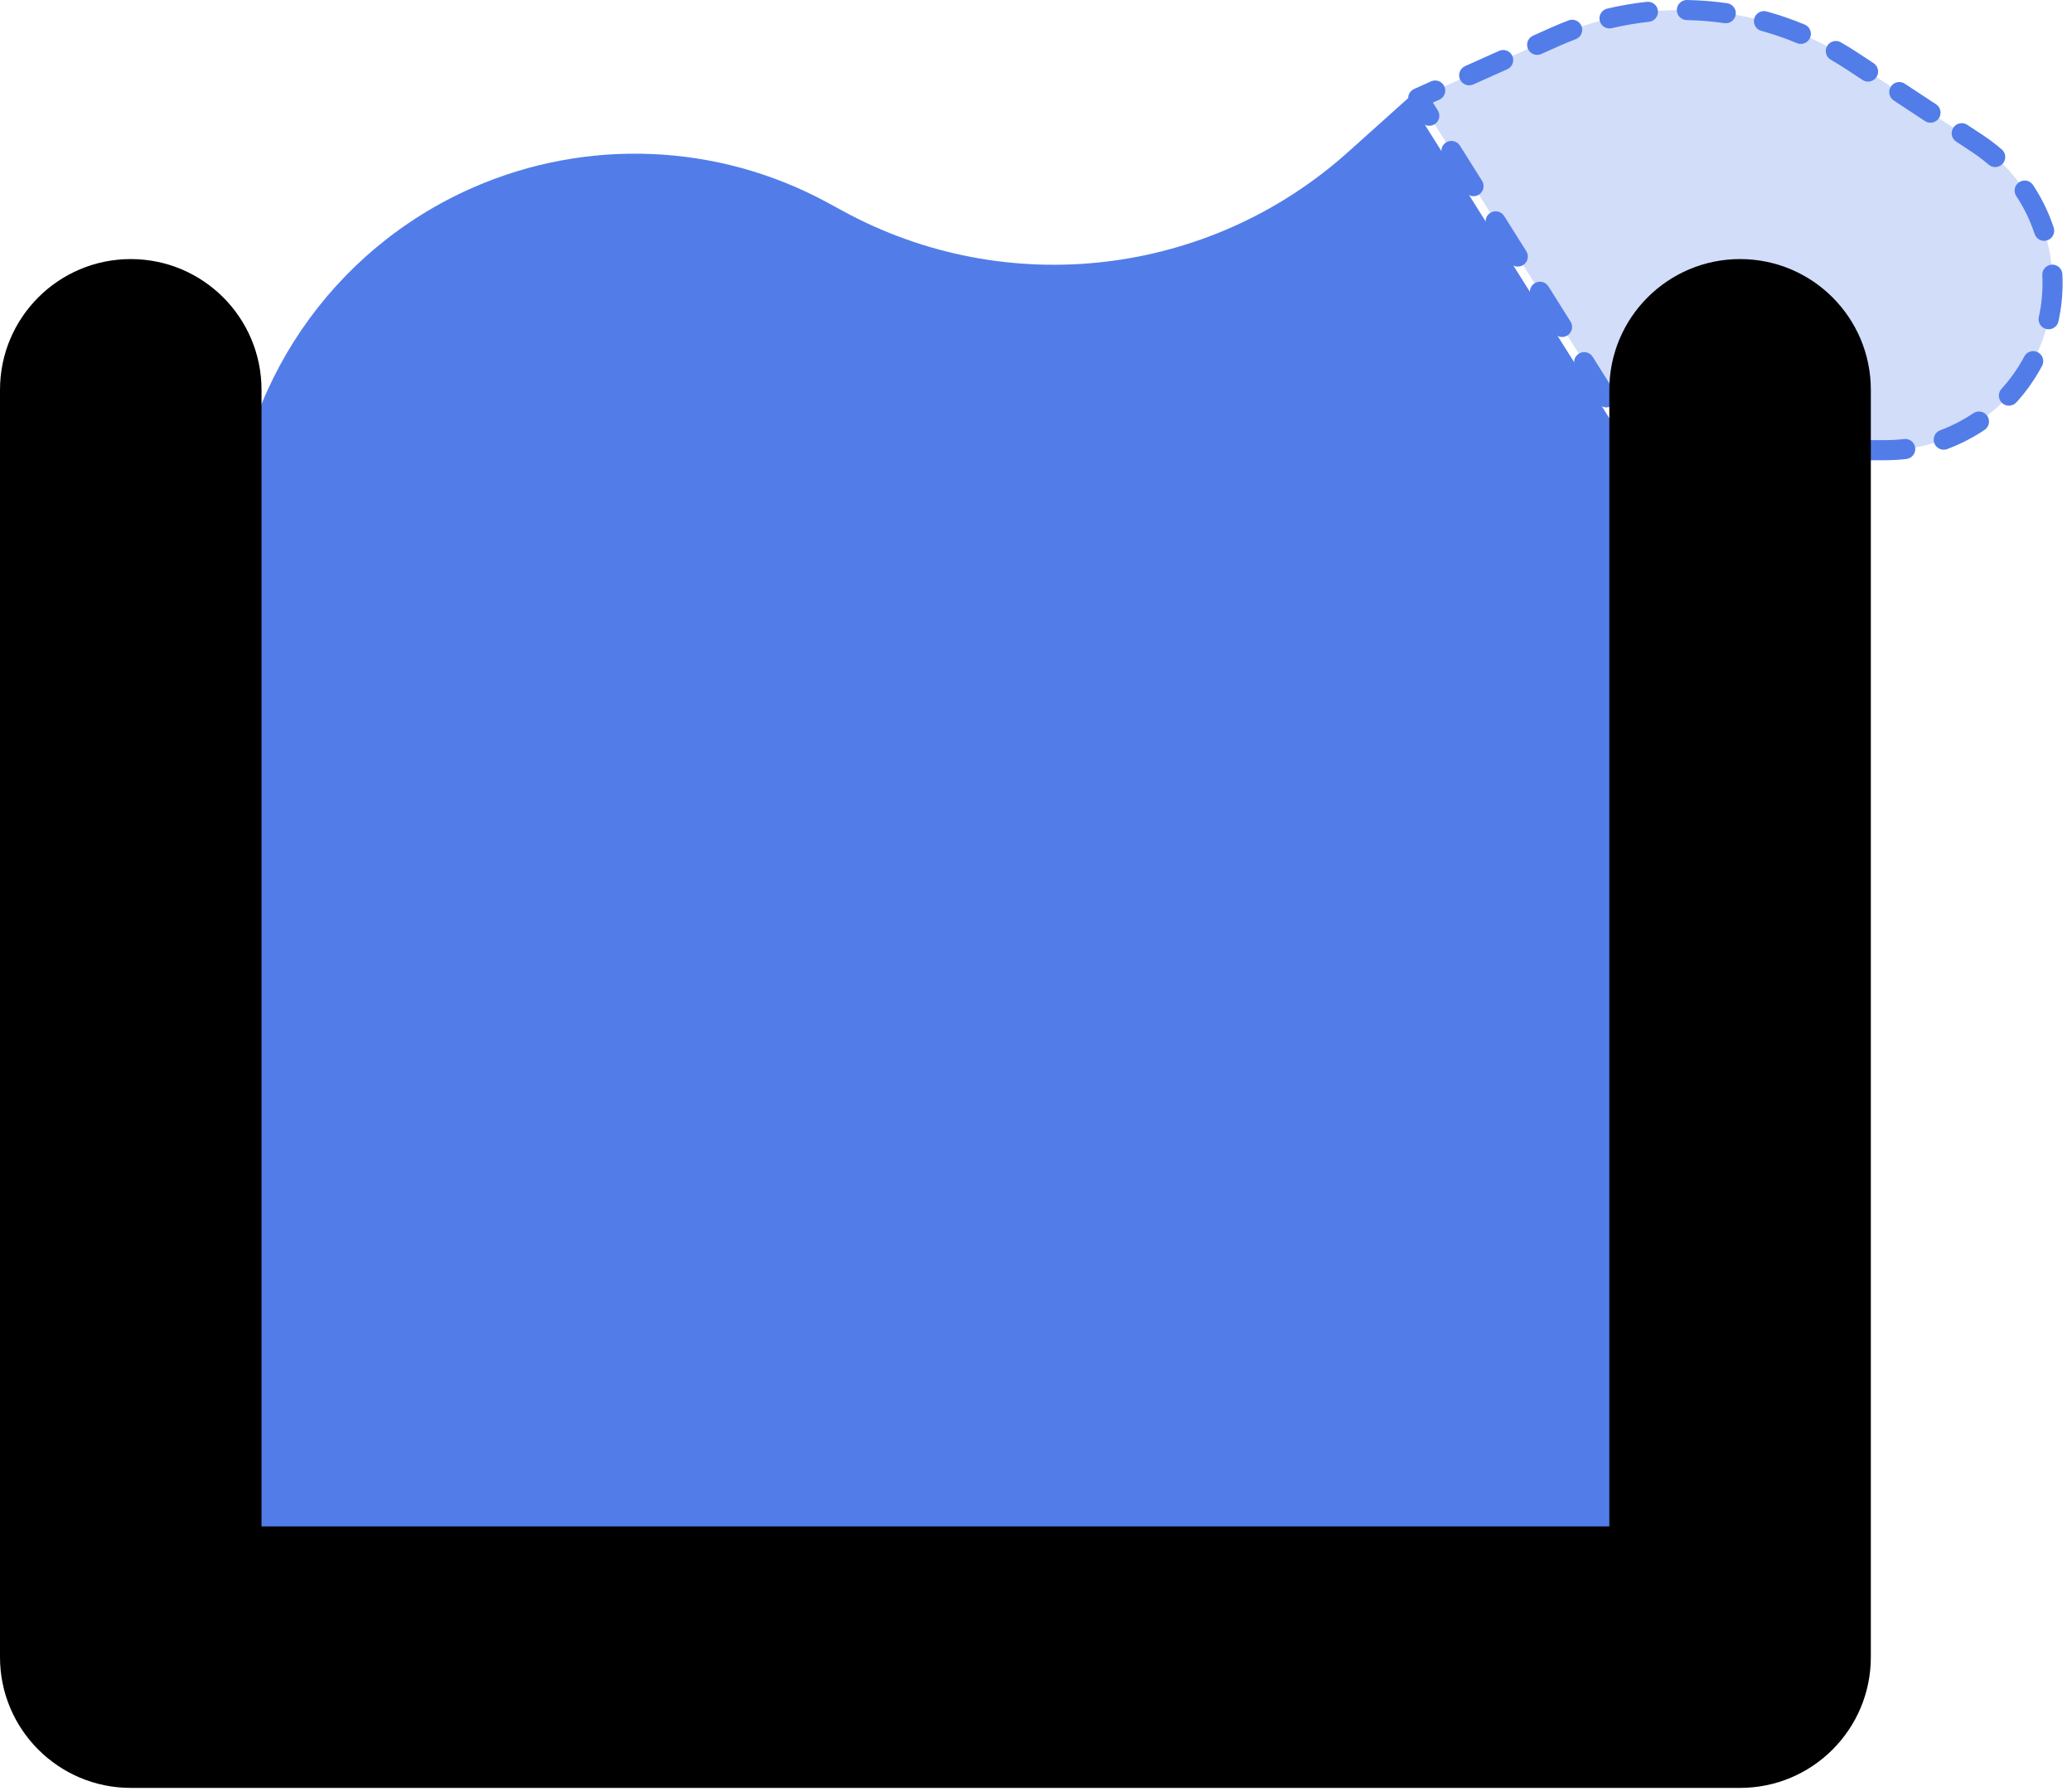
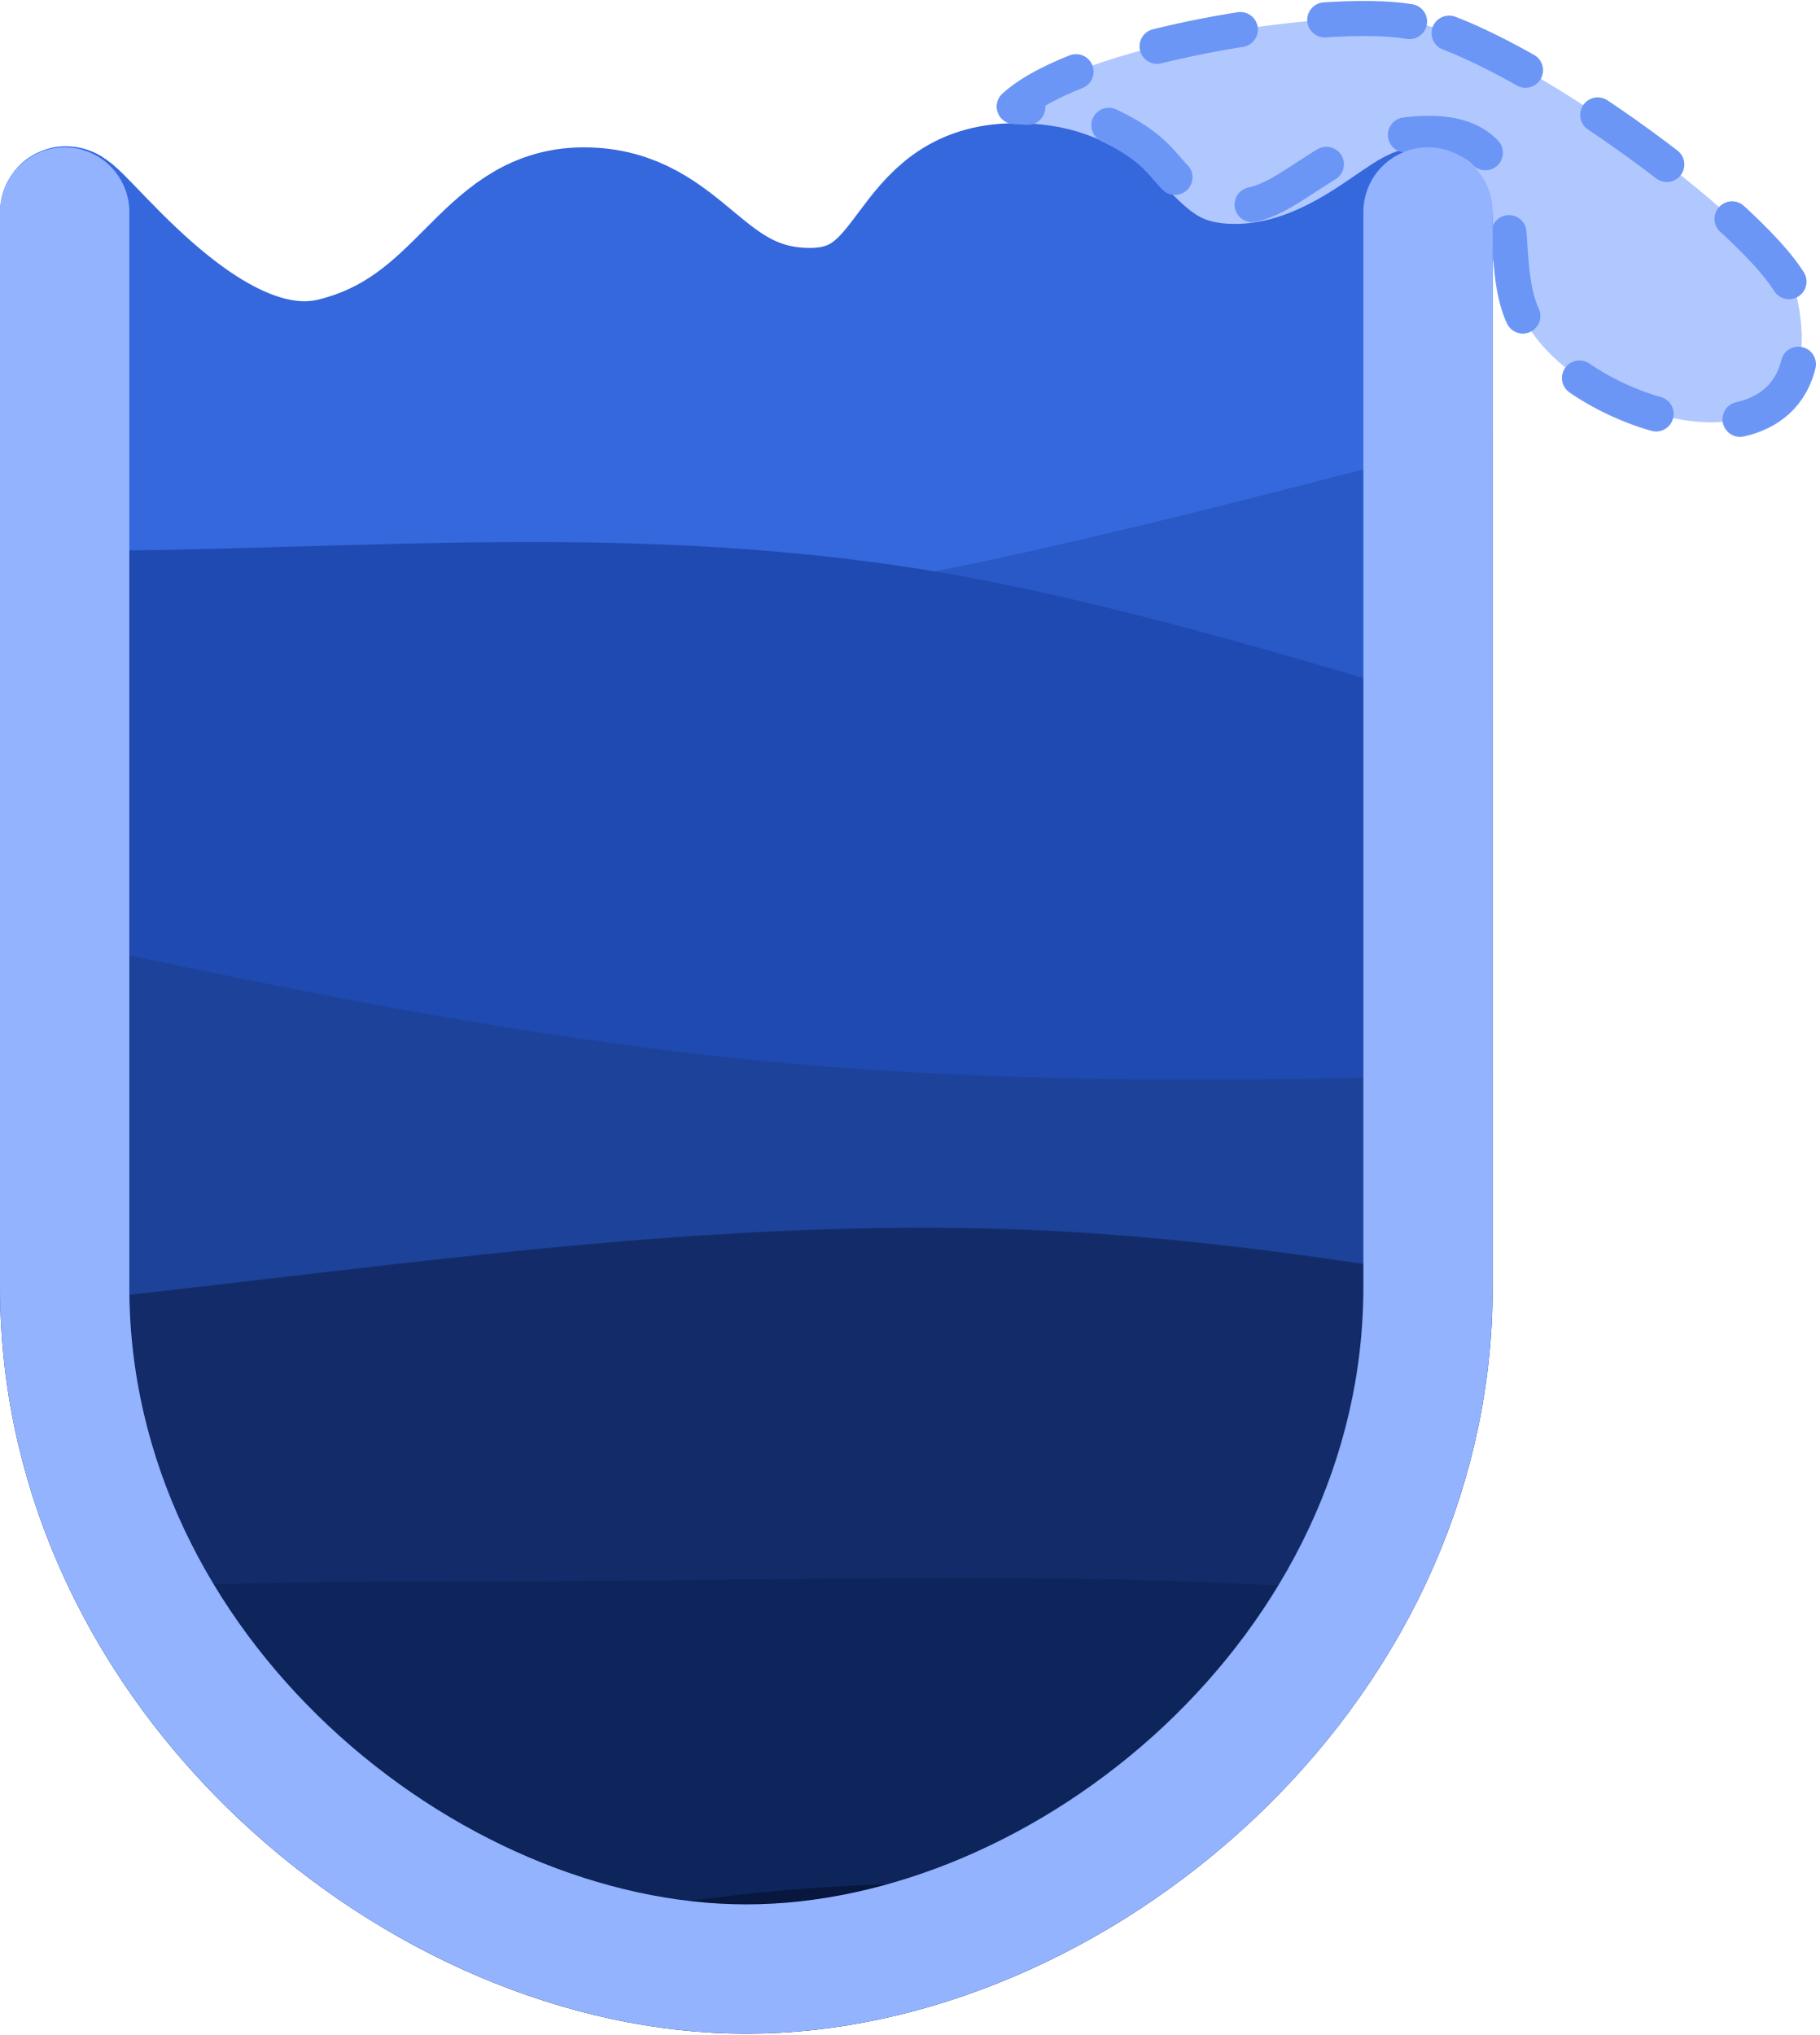
- <svg xmlns="http://www.w3.org/2000/svg" width="103" height="89" viewBox="0 0 103 89" fill="none">
-   <path d="M98.294 7.133L92.087 3.046C87.673 0.139 82.08 -0.312 77.257 1.85L70.5 4.879L81.5 22.379H93.725C96.408 22.379 98.925 21.083 100.485 18.9C103.223 15.066 102.229 9.725 98.294 7.133Z" fill="#527DE9" fill-opacity="0.26" />
-   <path d="M80.684 21.081C80.917 20.934 81.226 21.005 81.373 21.238L81.775 21.879H82.519C82.795 21.879 83.019 22.103 83.019 22.379C83.019 22.655 82.795 22.879 82.519 22.879H81.5C81.328 22.879 81.169 22.79 81.077 22.645L80.526 21.77C80.38 21.536 80.45 21.228 80.684 21.081ZM86.594 21.879L86.694 21.889C86.922 21.935 87.094 22.137 87.094 22.379C87.094 22.621 86.922 22.823 86.694 22.869L86.594 22.879H84.557C84.281 22.879 84.057 22.655 84.057 22.379C84.057 22.103 84.281 21.879 84.557 21.879H86.594ZM90.669 21.879L90.769 21.889C90.997 21.935 91.169 22.137 91.169 22.379C91.169 22.621 90.997 22.823 90.769 22.869L90.669 22.879H88.631C88.355 22.879 88.131 22.655 88.131 22.379C88.131 22.103 88.355 21.879 88.631 21.879H90.669ZM94.752 21.822C94.983 21.842 95.177 22.021 95.206 22.261C95.239 22.535 95.043 22.784 94.769 22.817C94.424 22.858 94.076 22.879 93.725 22.879H92.706C92.43 22.879 92.206 22.655 92.206 22.379C92.206 22.103 92.43 21.879 92.706 21.879H93.725C94.036 21.879 94.345 21.861 94.65 21.824L94.752 21.822ZM98.095 20.541C98.323 20.387 98.635 20.447 98.789 20.676C98.944 20.905 98.884 21.216 98.655 21.37L98.436 21.513C97.92 21.839 97.371 22.112 96.798 22.325C96.539 22.421 96.252 22.29 96.155 22.031C96.059 21.773 96.19 21.484 96.449 21.388C97.029 21.172 97.582 20.887 98.095 20.541ZM78.484 17.581C78.689 17.453 78.951 17.49 79.111 17.658L79.173 17.738L80.273 19.488C80.42 19.722 80.35 20.03 80.116 20.177C79.882 20.324 79.574 20.253 79.427 20.02L78.327 18.27L78.281 18.18C78.199 17.962 78.28 17.71 78.484 17.581ZM100.234 20.004C100.048 20.208 99.732 20.223 99.528 20.037C99.324 19.851 99.309 19.535 99.495 19.331L100.234 20.004ZM100.629 17.719C100.758 17.475 101.061 17.383 101.305 17.512C101.549 17.641 101.642 17.944 101.513 18.188L101.371 18.443C101.225 18.698 101.066 18.947 100.892 19.191C100.688 19.476 100.468 19.748 100.234 20.004L99.865 19.667L99.495 19.331C99.702 19.104 99.897 18.863 100.078 18.61C100.284 18.321 100.468 18.023 100.629 17.719ZM76.284 14.081C76.489 13.953 76.75 13.99 76.911 14.158L76.974 14.238L78.073 15.988L78.118 16.078C78.2 16.296 78.121 16.548 77.916 16.677C77.682 16.824 77.374 16.753 77.227 16.52L76.127 14.77L76.082 14.68C76 14.462 76.079 14.21 76.284 14.081ZM102.326 15.978C102.266 16.247 102 16.417 101.73 16.358C101.461 16.298 101.29 16.031 101.35 15.762L102.326 15.978ZM101.997 13.156C102.238 13.144 102.449 13.305 102.507 13.53L102.521 13.631L102.532 13.924C102.544 14.609 102.476 15.299 102.326 15.978L101.838 15.869L101.35 15.762C101.483 15.161 101.543 14.549 101.532 13.941L101.523 13.682L101.528 13.58C101.563 13.35 101.756 13.169 101.997 13.156ZM74.084 10.581C74.289 10.453 74.55 10.49 74.711 10.658L74.773 10.738L75.873 12.488L75.918 12.578C76 12.796 75.921 13.048 75.716 13.177C75.482 13.324 75.173 13.253 75.026 13.02L73.927 11.27L73.882 11.18C73.8 10.962 73.879 10.71 74.084 10.581ZM101.063 9.197C101.448 9.776 101.759 10.396 101.994 11.039L102.091 11.316L102.112 11.415C102.139 11.646 102.001 11.872 101.771 11.947C101.542 12.023 101.297 11.923 101.182 11.721L101.141 11.629L101.056 11.383C100.847 10.812 100.571 10.263 100.23 9.75L100.647 9.474L101.063 9.197ZM71.884 7.081C72.118 6.934 72.426 7.005 72.573 7.238L73.673 8.988C73.82 9.222 73.749 9.53 73.516 9.677C73.311 9.805 73.049 9.768 72.889 9.6L72.827 9.52L71.727 7.77C71.58 7.536 71.65 7.228 71.884 7.081ZM100.371 9.058C100.601 8.905 100.911 8.968 101.063 9.197L100.23 9.75C100.078 9.52 100.141 9.21 100.371 9.058ZM97.101 6.348C97.234 6.146 97.487 6.072 97.703 6.158L97.793 6.205L98.569 6.716C98.819 6.88 99.058 7.056 99.285 7.24L99.509 7.429L99.579 7.502C99.721 7.687 99.717 7.951 99.559 8.134C99.4 8.316 99.139 8.356 98.936 8.242L98.853 8.184L98.655 8.017C98.453 7.853 98.241 7.697 98.019 7.551L97.243 7.04L97.164 6.977C96.999 6.812 96.968 6.55 97.101 6.348ZM71.14 4.044C71.392 3.931 71.688 4.044 71.801 4.296C71.914 4.548 71.801 4.843 71.549 4.956L71.228 5.099L71.474 5.488C71.62 5.722 71.55 6.03 71.316 6.177C71.083 6.324 70.774 6.253 70.627 6.02L70.077 5.145C70 5.022 69.98 4.873 70.022 4.734C70.064 4.596 70.164 4.482 70.296 4.423L71.14 4.044ZM93.997 4.304C94.13 4.102 94.384 4.028 94.6 4.114L94.689 4.161L96.241 5.183C96.472 5.335 96.536 5.645 96.384 5.876C96.232 6.106 95.922 6.17 95.691 6.019L94.14 4.996L94.061 4.933C93.896 4.768 93.864 4.506 93.997 4.304ZM73.238 4.199C72.986 4.312 72.69 4.199 72.577 3.947C72.465 3.696 72.578 3.4 72.829 3.287L73.238 4.199ZM74.519 2.529C74.77 2.416 75.067 2.529 75.18 2.781C75.293 3.033 75.18 3.33 74.928 3.442L73.238 4.199L73.034 3.743L72.829 3.287L74.519 2.529ZM93.138 3.14C93.368 3.292 93.432 3.602 93.28 3.832C93.128 4.062 92.818 4.126 92.588 3.975L93.138 3.14ZM91.509 2.104C91.797 2.269 92.082 2.444 92.361 2.628L93.138 3.14L92.862 3.557L92.588 3.975L91.811 3.464C91.549 3.291 91.282 3.127 91.012 2.972L91.261 2.538L91.509 2.104ZM90.826 2.29C90.963 2.05 91.269 1.967 91.509 2.104L91.012 2.972C90.772 2.835 90.689 2.53 90.826 2.29ZM77.978 1.013C78.237 0.916 78.525 1.047 78.622 1.306C78.719 1.564 78.588 1.852 78.33 1.949C78.038 2.059 77.749 2.178 77.462 2.307L76.617 2.685L76.52 2.717C76.294 2.767 76.055 2.653 75.956 2.433C75.843 2.181 75.956 1.885 76.208 1.773L77.053 1.394C77.359 1.257 77.667 1.13 77.978 1.013ZM87.819 0.569C88.301 0.702 88.777 0.857 89.246 1.035L89.713 1.221L89.802 1.269C89.994 1.399 90.075 1.651 89.982 1.874C89.89 2.097 89.654 2.218 89.426 2.174L89.328 2.145L88.891 1.97C88.598 1.859 88.302 1.757 88.004 1.665L87.555 1.533L87.46 1.497C87.253 1.392 87.141 1.152 87.205 0.919C87.278 0.653 87.553 0.496 87.819 0.569ZM81.866 0.09C82.141 0.061 82.387 0.259 82.417 0.533C82.446 0.808 82.248 1.054 81.974 1.084C81.354 1.151 80.735 1.256 80.124 1.401C79.856 1.465 79.586 1.3 79.522 1.031C79.459 0.763 79.625 0.493 79.894 0.429C80.546 0.274 81.205 0.161 81.866 0.09ZM84.366 0.017C84.866 0.041 85.365 0.089 85.86 0.16C86.134 0.2 86.323 0.453 86.284 0.727C86.25 0.966 86.051 1.141 85.819 1.154L85.718 1.15L85.252 1.091C84.941 1.056 84.629 1.03 84.316 1.015L83.848 0.999L83.747 0.987C83.52 0.937 83.352 0.732 83.356 0.49C83.362 0.214 83.589 -0.005 83.865 8.00818e-05L84.366 0.017Z" fill="#527DE9" />
-   <path d="M41.929 10.504L41.139 10.074C35.689 7.112 29.176 6.838 23.497 9.331C16.465 12.419 11.813 19.251 11.517 26.926L9.5 79.379H81V22.379L70 4.879L67 7.569C60.105 13.751 50.066 14.926 41.929 10.504Z" fill="#527DE9" />
-   <path d="M0 19.379C0 15.789 2.91 12.879 6.5 12.879C10.09 12.879 13 15.789 13 19.379V75.879H80V19.379C80 15.789 82.91 12.879 86.5 12.879C90.09 12.879 93 15.789 93 19.379V82.379C93 85.969 90.09 88.879 86.5 88.879H6.5C2.91 88.879 0 85.969 0 82.379V19.379Z" fill="black" />
+ <svg xmlns="http://www.w3.org/2000/svg" width="985" height="1101" viewBox="0 0 985 1101" fill="none">
+   <path d="M763 11.676C715.8 3.676 584 34.176 548.5 66.676C585 69.176 562.5 68.176 598 85.676C633.5 103.176 624.5 116.676 658.5 126.676C692.5 136.676 757 77.176 781 81.676C805 86.176 795.928 132.826 820 162.676C857.5 209.176 994.64 269.327 973 162.676C966 128.176 822 21.676 763 11.676Z" fill="#B0C8FF" />
+   <mask id="mask0_27_103" style="mask-type:alpha" maskUnits="userSpaceOnUse" x="0" y="66" width="808" height="1035">
+     <path d="M35 696.746L35 115.176C35 102.176 109 213.676 180.5 196.176C252 178.676 261.5 114.746 316 114.746C370.5 114.746 379 169.176 438.5 169.176C498 169.176 487.5 101.676 550 101.676C612.5 101.676 605 156.176 668.5 156.176C732 156.176 773 98.176 773 118.676L773 696.746C773 906.246 578.5 1065.75 404 1065.75C229.5 1065.75 35 906.246 35 696.746Z" fill="#D9D9D9" stroke="black" stroke-width="70" stroke-linecap="round" />
+   </mask>
+   <g mask="url(#mask0_27_103)">
+     <path d="M-2203.49 -526.757C-2082.21 -515.843 -1723.62 -468.672 -1475.84 -461.277C-1228.05 -453.882 -969.782 -475.351 -716.756 -482.387C-463.73 -489.424 -229.38 -489.454 42.323 -503.498C314.026 -517.542 655.197 -545.184 913.462 -566.653C1171.73 -588.121 1478.84 -621.368 1591.91 -632.311L2273.05 1183.13L-1088.72 2444.44L-2203.49 -526.757Z" fill="url(#paint0_linear_27_103)" />
+     <path d="M-2234.26 -608.767C-2142.01 -618.439 -1897.39 -647.873 -1680.78 -666.8C-1464.17 -685.728 -1145.98 -717.835 -934.614 -722.33C-723.245 -726.826 -605.258 -696.284 -412.566 -693.773C-219.874 -691.261 -8.505 -695.756 221.541 -707.259C451.586 -718.761 742.899 -765.718 967.706 -762.788C1192.51 -759.859 1469.94 -701.868 1570.38 -689.683L2273.05 1183.14L-1088.72 2444.44L-2234.26 -608.767Z" fill="#5E8EFF" />
+     <path d="M-2111.27 -340.971C-1991.89 -335.109 -1593.44 -295.252 -1394.99 -305.803C-1196.55 -316.354 -1105.61 -386.302 -920.605 -404.278C-735.599 -422.253 -523.717 -425.38 -284.958 -413.657C-46.198 -401.935 300.068 -330.816 511.951 -333.943C723.833 -337.069 787.893 -421.866 986.337 -432.417C1184.78 -442.968 1583.24 -403.111 1702.62 -397.249L2273.05 1123.13L-1088.72 2384.44L-2111.27 -340.971Z" fill="#4C81FF" />
+     <path d="M-2142.04 -272.981C-2049.28 -281.285 -1784.44 -313.62 -1585.48 -322.802C-1386.52 -331.985 -1160.69 -326.318 -948.293 -328.076C-735.897 -329.834 -550.378 -346.441 -311.105 -333.349C-71.833 -320.258 248.071 -262.62 487.344 -249.528C726.616 -236.437 925.574 -245.619 1124.53 -254.802C1323.49 -263.984 1588.33 -296.319 1681.09 -304.623L2273.05 1273.13L-1088.72 2534.44L-2142.04 -272.981Z" fill="#427AFF" />
+     <path d="M-2095.93 -80.088C-2009.92 -65.823 -1767.61 20.267 -1579.88 5.502C-1392.15 -9.263 -1152.03 -168.347 -969.539 -168.68C-787.045 -169.014 -675.608 -18.022 -484.914 3.501C-294.22 25.024 -18.343 -10.346 174.627 -39.543C367.597 -68.74 490.413 -171.348 672.907 -171.682C855.401 -172.015 1092.33 -55.642 1269.59 -41.544C1446.85 -27.446 1658.63 -79.501 1736.44 -87.092L2273.05 1343.14L-1088.72 2604.44L-2095.93 -80.088Z" fill="#3B73F5" />
+     <path d="M-2049.82 112.805C-1963.59 127.656 -1710.14 186.643 -1532.45 201.915C-1354.75 217.186 -1185.26 210.602 -983.646 204.434C-782.035 198.266 -497.519 185.926 -322.785 164.909C-148.051 143.893 -109.977 99.351 64.757 78.334C239.49 57.317 524.007 44.977 725.618 38.809C927.229 32.642 1096.72 26.057 1274.42 41.329C1452.12 56.6 1705.56 115.587 1791.79 130.439L2273.05 1413.14L-1088.72 2674.44L-2049.82 112.805Z" fill="#3668DD" />
+     <path d="M-1923 220.485C-1789.4 207.462 -1372.89 125.098 -1121.4 142.348C-869.914 159.598 -660.332 292.303 -414.085 323.984C-167.837 355.666 88.887 358.484 356.087 332.439C623.288 306.393 927.154 179.325 1189.12 167.711C1451.08 156.098 1804.74 246.916 1927.86 262.757L2276.89 1193.02L-1084.88 2454.33L-1923 220.485Z" fill="#2958C7" />
+     <path d="M-1958 351.485C-1891.02 345.441 -1722.21 326.9 -1556.15 315.22C-1390.09 303.54 -1141.12 285.67 -961.627 281.406C-782.129 277.142 -639.985 286.892 -479.164 289.635C-318.343 292.378 -157.522 295.121 3.299 297.865C164.12 300.608 316.747 281.512 485.761 306.094C654.776 330.676 867.048 413.767 1017.39 445.356C1167.72 476.945 1240.4 500.301 1387.79 495.629C1535.18 490.956 1816.05 430.372 1901.7 417.32L2271.95 1404.16L-1089.81 2665.47L-1958 351.485Z" fill="#1F4AB1" />
+     <path d="M-1834.62 436.387C-1700.4 425.007 -1273.84 369.427 -1029.32 368.106C-784.802 366.784 -614.99 393.492 -367.51 428.459C-120.03 463.425 170.728 556.954 455.562 577.906C740.395 598.859 1078.3 562.501 1341.49 554.172C1604.68 545.843 1919.19 532.307 2034.73 527.934L2273.05 1163.14L-1088.72 2424.44L-1834.62 436.387Z" fill="#1D429A" />
+     <path d="M-1865.39 629.376C-1741.34 647.681 -1393.11 724.034 -1121.1 739.204C-849.087 754.375 -510.57 719.659 -233.321 720.398C43.928 721.136 284.927 657.431 543.5 665.177C802.073 672.922 1072.98 766.55 1318.12 766.871C1563.25 767.192 1897.36 749.113 2013.2 745.561L2273.05 1438.13L-1088.72 2699.44L-1865.39 629.376Z" fill="#132C69" />
+     <path d="M-1742.4 872.173C-1629.17 861.653 -1265.55 808.654 -1063 809.053C-860.448 809.452 -743.078 866.743 -527.087 874.567C-311.096 882.39 -1.723 855.177 232.945 855.993C467.612 856.81 675.402 842.777 880.917 879.464C1086.43 916.151 1255.28 1053.86 1466.03 1076.12C1676.79 1098.37 2032.2 1023.52 2145.43 1013L2273.05 1353.14L-1088.72 2614.44L-1742.4 872.173Z" fill="#0E255B" />
+     <path d="M-1696 965.485C-1560.86 956.568 -1158.4 893.531 -885.156 911.986C-611.912 930.441 -297.667 1058.18 -56.538 1076.22C184.591 1094.25 301.812 1009.18 561.617 1020.21C821.422 1031.24 1229.05 1123.94 1502.29 1142.4C1775.54 1160.86 2084.61 1132.85 2201.08 1130.94L2273.34 1323.55L-1088.42 2584.86L-1696 965.485Z" fill="#07173E" />
+     <path d="M-1650.18 1137.96C-1536.44 1128.81 -1171.28 1079.91 -967.702 1083.05C-764.123 1086.19 -653.926 1124.36 -428.707 1156.78C-203.489 1189.19 139.713 1252.14 383.607 1277.55C627.502 1302.96 825.844 1320.53 1034.66 1309.24C1243.48 1297.94 1432.93 1206.65 1636.51 1209.78C1840.09 1212.92 2152.87 1308.34 2256.14 1328.06L2273.05 1373.14L-1088.72 2634.44L-1650.18 1137.96Z" fill="#07122C" />
+   </g>
+   <path d="M763 11.677C715.8 3.676 584.5 25.177 549 57.676C585.5 60.176 567.5 51.676 603 69.177C638.5 86.677 627.5 100.176 661.5 110.176C695.5 120.176 715.5 72.176 773.5 72.176C831.5 72.176 809 133.676 823.5 169.176C847.43 227.765 994.64 269.327 973 162.676C966 128.176 822 21.677 763 11.677Z" fill="#B1C8FF" stroke="#6C96F6" stroke-width="19" stroke-linecap="round" stroke-linejoin="round" stroke-dasharray="46 46" />
+   <path d="M35 114.746C35 114.746 35 487.246 35 696.746C35 906.246 229.5 1065.75 404 1065.75C578.5 1065.75 773 906.246 773 696.746C773 471.246 773 114.746 773 114.746" stroke="#93B3FF" stroke-width="70" stroke-linecap="round" />
+   <defs>
+     <linearGradient id="paint0_linear_27_103" x1="-522.603" y1="-1157.41" x2="592.168" y2="1813.79" gradientUnits="userSpaceOnUse">
+       <stop offset="1" stop-color="#020803" />
+     </linearGradient>
+   </defs>
</svg>
